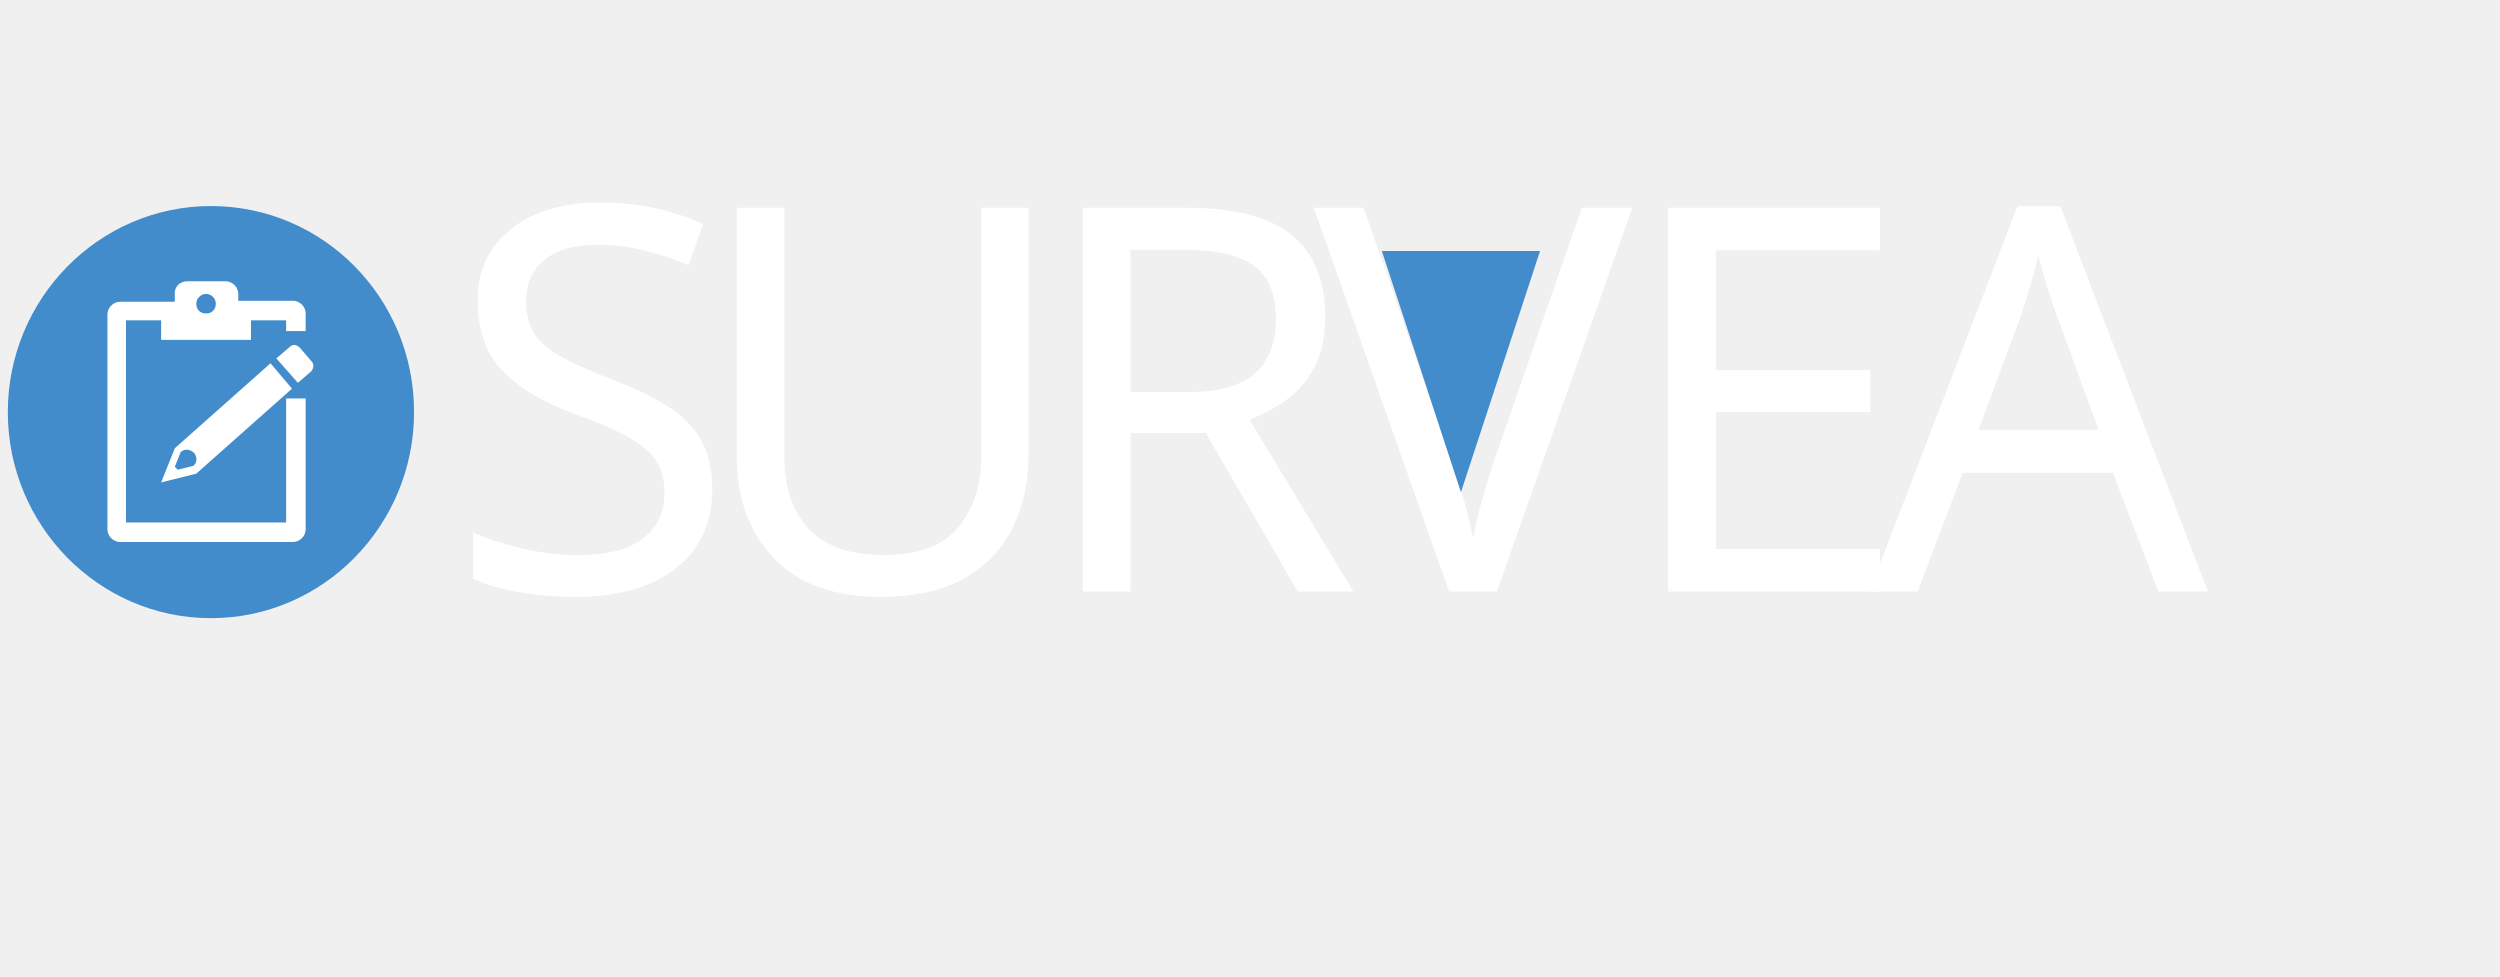
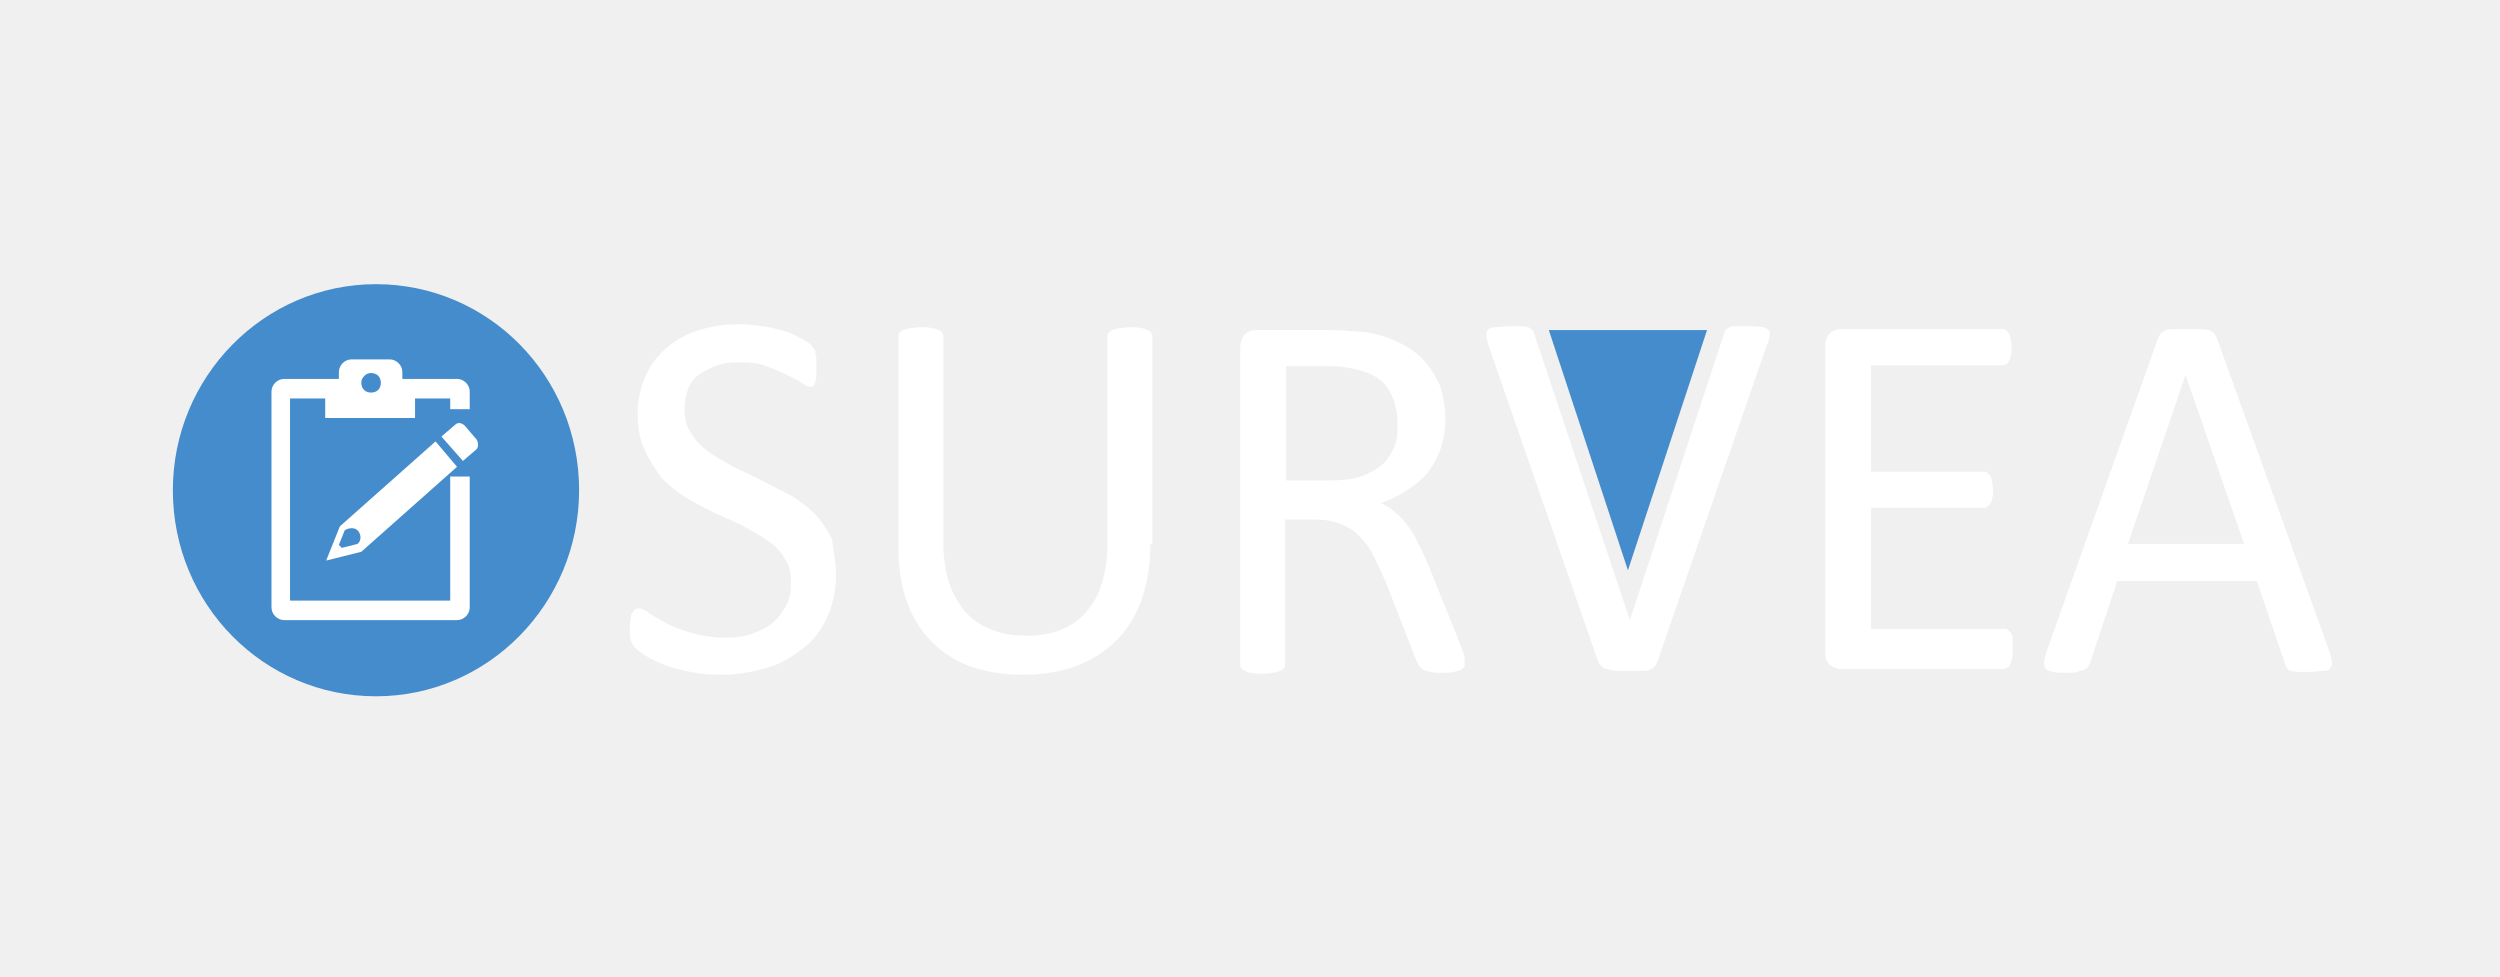
- <svg xmlns="http://www.w3.org/2000/svg" xmlns:xlink="http://www.w3.org/1999/xlink" version="1.1" id="Calque_1" x="0px" y="0px" viewBox="0 0 256 100" style="enable-background:new 0 0 256 100;" xml:space="preserve">
+ <svg xmlns="http://www.w3.org/2000/svg" version="1.1" id="Calque_1" x="0px" y="0px" viewBox="0 0 256 100" style="enable-background:new 0 0 256 100;" xml:space="preserve">
  <style type="text/css">
- 	.st0{clip-path:url(#SVGID_2_);}
+ 	.st0{enable-background:new    ;}
	.st1{fill:#FFFFFF;}
- 	.st2{font-family:'Calibri';}
- 	.st3{font-size:55.029px;}
- 	.st4{clip-path:url(#SVGID_4_);fill-rule:evenodd;clip-rule:evenodd;fill:#428CCB;}
- 	.st5{clip-path:url(#SVGID_4_);}
- 	.st6{clip-path:url(#SVGID_6_);fill-rule:evenodd;clip-rule:evenodd;fill:#428CCB;}
- 	.st7{clip-path:url(#SVGID_6_);}
- 	.st8{clip-path:url(#SVGID_8_);}
- 	.st9{clip-path:url(#SVGID_10_);}
- 	.st10{clip-path:url(#SVGID_12_);fill:#FFFFFF;}
- 	.st11{clip-path:url(#SVGID_14_);fill-rule:evenodd;clip-rule:evenodd;fill:#FFFFFF;}
+ 	.st2{fill-rule:evenodd;clip-rule:evenodd;fill:#448CCB;}
+ 	.st3{fill-rule:evenodd;clip-rule:evenodd;fill:#FFFFFF;}
</style>
  <g>
    <g>
-       <defs>
-         <rect id="SVGID_1_" x="0.8" y="-7.7" width="255" height="115.7" />
-       </defs>
-       <clipPath id="SVGID_2_">
-         <use xlink:href="#SVGID_1_" style="overflow:visible;" />
-       </clipPath>
      <g class="st0">
-         <text transform="matrix(0.9875 0 0 1 45.658 60.5718)">
-           <tspan x="0" y="0" class="st1 st2 st3">S</tspan>
-           <tspan x="25.2" y="0" class="st1 st2 st3">U</tspan>
-           <tspan x="60.7" y="0" class="st1 st2 st3">R</tspan>
-           <tspan x="90" y="0" class="st1 st2 st3">V</tspan>
-           <tspan x="121.4" y="0" class="st1 st2 st3">E</tspan>
-           <tspan x="147.6" y="0" class="st1 st2 st3">A</tspan>
-         </text>
+         <path class="st1" d="M85.6,58.8c0,1.6-0.3,3.1-0.9,4.4c-0.6,1.3-1.4,2.4-2.5,3.2c-1.1,0.9-2.3,1.6-3.7,2s-3,0.7-4.6,0.7     c-1.2,0-2.2-0.1-3.2-0.3c-1-0.2-1.9-0.4-2.6-0.7c-0.8-0.3-1.4-0.6-1.9-0.9c-0.5-0.3-0.9-0.6-1.1-0.8s-0.4-0.5-0.5-0.8     c-0.1-0.3-0.1-0.8-0.1-1.3c0-0.4,0-0.7,0.1-1c0-0.3,0.1-0.5,0.2-0.6c0.1-0.2,0.2-0.3,0.3-0.3c0.1-0.1,0.2-0.1,0.4-0.1     c0.2,0,0.6,0.2,1,0.5s1,0.6,1.7,1c0.7,0.4,1.6,0.7,2.6,1c1,0.3,2.2,0.5,3.5,0.5c1,0,1.9-0.1,2.7-0.4c0.8-0.3,1.5-0.6,2.1-1.1     c0.6-0.5,1-1.1,1.4-1.8s0.5-1.5,0.5-2.4c0-1-0.2-1.8-0.7-2.5c-0.4-0.7-1-1.3-1.8-1.8c-0.7-0.5-1.6-1-2.5-1.5     c-0.9-0.4-1.9-0.9-2.9-1.3c-1-0.5-1.9-1-2.8-1.5c-0.9-0.6-1.7-1.2-2.5-2C67,47.9,66.4,47,66,46c-0.5-1-0.7-2.2-0.7-3.6     c0-1.5,0.3-2.7,0.8-3.9c0.5-1.1,1.2-2.1,2.2-2.9c0.9-0.8,2-1.4,3.3-1.8s2.7-0.6,4.2-0.6c0.8,0,1.5,0.1,2.3,0.2     c0.8,0.1,1.5,0.3,2.2,0.5c0.7,0.2,1.3,0.5,1.8,0.8c0.5,0.3,0.9,0.5,1,0.7s0.3,0.3,0.3,0.4c0.1,0.1,0.1,0.2,0.1,0.4     c0,0.2,0.1,0.3,0.1,0.6c0,0.2,0,0.5,0,0.8c0,0.3,0,0.6,0,0.9c0,0.3-0.1,0.5-0.1,0.6c-0.1,0.2-0.1,0.3-0.2,0.4     c-0.1,0.1-0.2,0.1-0.3,0.1c-0.2,0-0.5-0.1-0.9-0.4c-0.4-0.3-0.9-0.5-1.5-0.8s-1.3-0.6-2.1-0.9c-0.8-0.3-1.7-0.4-2.8-0.4     c-1,0-1.8,0.1-2.5,0.4c-0.7,0.3-1.3,0.6-1.8,1c-0.5,0.4-0.8,0.9-1,1.5c-0.2,0.6-0.3,1.2-0.3,1.9c0,1,0.2,1.8,0.7,2.5     c0.4,0.7,1,1.3,1.8,1.9c0.7,0.5,1.6,1,2.5,1.5c0.9,0.4,1.9,0.9,2.9,1.4s1.9,1,2.9,1.5c0.9,0.5,1.8,1.2,2.5,1.9     c0.7,0.7,1.3,1.6,1.8,2.6C85.3,56.2,85.6,57.4,85.6,58.8z" />
+       </g>
+       <g class="st0">
+         <path class="st1" d="M117.8,55.7c0,2.1-0.3,4-0.9,5.7s-1.5,3.1-2.6,4.2s-2.5,2-4.1,2.6c-1.6,0.6-3.5,0.9-5.5,0.9     c-1.9,0-3.6-0.3-5.2-0.8c-1.6-0.6-2.9-1.4-4-2.5c-1.1-1.1-2-2.4-2.6-4.1c-0.6-1.6-0.9-3.5-0.9-5.6V34.5c0-0.1,0-0.3,0.1-0.4     c0.1-0.1,0.2-0.2,0.4-0.3c0.2-0.1,0.4-0.1,0.7-0.2c0.3,0,0.7-0.1,1.1-0.1c0.4,0,0.8,0,1.1,0.1c0.3,0,0.5,0.1,0.7,0.2     c0.2,0.1,0.3,0.1,0.4,0.3c0.1,0.1,0.1,0.2,0.1,0.4v21c0,1.6,0.2,3,0.6,4.2c0.4,1.2,1,2.2,1.7,3s1.6,1.4,2.7,1.8     c1,0.4,2.2,0.6,3.5,0.6c1.3,0,2.5-0.2,3.5-0.6c1-0.4,1.9-1,2.6-1.8c0.7-0.8,1.3-1.8,1.6-2.9c0.4-1.2,0.6-2.5,0.6-4.1V34.5     c0-0.1,0-0.3,0.1-0.4c0.1-0.1,0.2-0.2,0.4-0.3c0.2-0.1,0.4-0.1,0.7-0.2c0.3,0,0.7-0.1,1.1-0.1c0.4,0,0.8,0,1.1,0.1     c0.3,0,0.5,0.1,0.7,0.2c0.2,0.1,0.3,0.1,0.4,0.3c0.1,0.1,0.1,0.2,0.1,0.4V55.7z" />
+       </g>
+       <g class="st0">
+         <path class="st1" d="M150,67.9c0,0.1,0,0.3-0.1,0.4c-0.1,0.1-0.2,0.2-0.3,0.3c-0.2,0.1-0.4,0.1-0.7,0.2s-0.7,0.1-1.3,0.1     c-0.5,0-0.8,0-1.1-0.1s-0.5-0.1-0.7-0.2c-0.2-0.1-0.3-0.2-0.4-0.3c-0.1-0.1-0.2-0.3-0.3-0.5l-3.2-8.2c-0.4-0.9-0.8-1.8-1.2-2.6     c-0.4-0.8-0.9-1.5-1.4-2c-0.5-0.6-1.2-1-1.9-1.3c-0.7-0.3-1.6-0.5-2.7-0.5h-3.1v14.8c0,0.1,0,0.3-0.1,0.4     c-0.1,0.1-0.2,0.2-0.4,0.3c-0.2,0.1-0.4,0.1-0.7,0.2c-0.3,0-0.7,0.1-1.1,0.1s-0.8,0-1.1-0.1c-0.3,0-0.5-0.1-0.7-0.2     c-0.2-0.1-0.3-0.1-0.4-0.3c-0.1-0.1-0.1-0.2-0.1-0.4V35.7c0-0.7,0.2-1.2,0.5-1.5c0.4-0.3,0.7-0.4,1.2-0.4h7.3     c0.9,0,1.6,0,2.2,0.1c0.6,0,1.1,0.1,1.6,0.1c1.3,0.2,2.5,0.6,3.5,1.1c1,0.5,1.9,1.1,2.6,1.9c0.7,0.8,1.2,1.7,1.6,2.6     c0.3,1,0.5,2.1,0.5,3.3c0,1.2-0.2,2.2-0.5,3.1c-0.3,0.9-0.8,1.7-1.3,2.4c-0.6,0.7-1.3,1.3-2.1,1.8s-1.7,1-2.7,1.3     c0.6,0.3,1.1,0.6,1.5,1c0.5,0.4,0.9,0.8,1.3,1.4c0.4,0.5,0.8,1.2,1.1,1.9c0.4,0.7,0.7,1.5,1.1,2.4l3.1,7.7     c0.2,0.6,0.4,1.1,0.5,1.4C149.9,67.5,150,67.7,150,67.9z M143.1,43.4c0-1.4-0.3-2.5-0.9-3.5s-1.6-1.6-3-2     c-0.4-0.1-0.9-0.2-1.5-0.3c-0.6-0.1-1.3-0.1-2.2-0.1h-3.8v11.7h4.5c1.2,0,2.2-0.1,3.1-0.4c0.9-0.3,1.6-0.7,2.2-1.2     c0.6-0.5,1-1.2,1.3-1.9S143.1,44.3,143.1,43.4z" />
+       </g>
+       <g class="st0">
+         <path class="st1" d="M169.7,67.8c-0.1,0.2-0.2,0.4-0.3,0.5c-0.1,0.1-0.3,0.2-0.5,0.3c-0.2,0.1-0.5,0.1-0.8,0.1     c-0.3,0-0.8,0-1.3,0c-0.4,0-0.7,0-1,0c-0.3,0-0.5,0-0.8-0.1c-0.2,0-0.4-0.1-0.5-0.1c-0.2,0-0.3-0.1-0.4-0.2s-0.2-0.2-0.3-0.3     c-0.1-0.1-0.1-0.2-0.2-0.4l-11.2-32.3c-0.1-0.4-0.2-0.7-0.2-1s0.1-0.4,0.2-0.6c0.2-0.1,0.4-0.2,0.8-0.2c0.4,0,0.8-0.1,1.4-0.1     c0.5,0,0.9,0,1.2,0c0.3,0,0.5,0.1,0.7,0.1c0.2,0.1,0.3,0.2,0.4,0.3c0.1,0.1,0.2,0.3,0.2,0.4l9.8,29.3h0l9.6-29.2     c0.1-0.2,0.1-0.4,0.2-0.5s0.2-0.2,0.4-0.3c0.2-0.1,0.4-0.1,0.7-0.1c0.3,0,0.7,0,1.3,0c0.5,0,1,0,1.3,0.1c0.3,0,0.5,0.1,0.7,0.3     c0.1,0.1,0.2,0.3,0.1,0.6c0,0.2-0.1,0.6-0.3,1L169.7,67.8z" />
+       </g>
+       <g class="st0">
+         <path class="st1" d="M206.1,66.7c0,0.3,0,0.6-0.1,0.8c0,0.2-0.1,0.4-0.2,0.6c-0.1,0.2-0.2,0.3-0.3,0.3s-0.2,0.1-0.4,0.1h-16.5     c-0.4,0-0.8-0.1-1.2-0.4c-0.4-0.3-0.5-0.8-0.5-1.5v-31c0-0.7,0.2-1.2,0.5-1.5c0.4-0.3,0.7-0.4,1.2-0.4H205c0.1,0,0.3,0,0.4,0.1     c0.1,0.1,0.2,0.2,0.3,0.3c0.1,0.2,0.1,0.4,0.2,0.6c0,0.2,0.1,0.5,0.1,0.9c0,0.3,0,0.6-0.1,0.8c0,0.2-0.1,0.4-0.2,0.6     c-0.1,0.2-0.2,0.3-0.3,0.3c-0.1,0.1-0.2,0.1-0.4,0.1h-13.4v10.9h11.5c0.1,0,0.3,0,0.4,0.1c0.1,0.1,0.2,0.2,0.3,0.3     c0.1,0.1,0.1,0.3,0.2,0.6c0,0.3,0.1,0.5,0.1,0.9c0,0.3,0,0.6-0.1,0.8c0,0.2-0.1,0.4-0.2,0.6c-0.1,0.1-0.2,0.2-0.3,0.3     c-0.1,0.1-0.2,0.1-0.4,0.1h-11.5v12.4h13.6c0.1,0,0.3,0,0.4,0.1c0.1,0.1,0.2,0.2,0.3,0.3c0.1,0.2,0.2,0.3,0.2,0.6     C206.1,66,206.1,66.3,206.1,66.7z" />
+       </g>
+       <g class="st0">
+         <path class="st1" d="M238.6,66.9c0.1,0.4,0.2,0.7,0.2,1c0,0.2-0.1,0.4-0.2,0.6c-0.1,0.1-0.4,0.2-0.7,0.2c-0.3,0-0.8,0.1-1.3,0.1     c-0.5,0-1,0-1.3,0c-0.3,0-0.6-0.1-0.7-0.1s-0.3-0.1-0.4-0.3c-0.1-0.1-0.2-0.2-0.2-0.4l-2.9-8.5h-14.3l-2.8,8.4     c-0.1,0.2-0.1,0.3-0.2,0.4c-0.1,0.1-0.2,0.2-0.4,0.3c-0.2,0.1-0.4,0.1-0.7,0.2s-0.7,0.1-1.2,0.1c-0.5,0-0.9,0-1.3-0.1     s-0.6-0.1-0.7-0.3s-0.2-0.3-0.2-0.6c0-0.2,0.1-0.6,0.2-1L221,34.6c0.1-0.2,0.2-0.4,0.3-0.5c0.1-0.1,0.3-0.2,0.5-0.3     c0.2-0.1,0.5-0.1,0.8-0.1c0.3,0,0.8,0,1.3,0c0.6,0,1,0,1.4,0c0.4,0,0.7,0.1,0.9,0.1c0.2,0.1,0.4,0.2,0.5,0.3     c0.1,0.1,0.2,0.3,0.3,0.5L238.6,66.9z M223.8,38.4L223.8,38.4l-5.9,17.3h11.9L223.8,38.4z" />
      </g>
    </g>
    <g>
-       <defs>
-         <polygon id="SVGID_3_" points="0.8,108 255.8,108 255.8,-7.7 0.8,-7.7 0.8,108    " />
-       </defs>
-       <clipPath id="SVGID_4_">
-         <use xlink:href="#SVGID_3_" style="overflow:visible;" />
-       </clipPath>
-       <path class="st4" d="M0.8,42.2c0-11.6,9.3-21.1,20.8-21.1s20.8,9.4,20.8,21.1c0,11.6-9.3,21.1-20.8,21.1S0.8,53.8,0.8,42.2    L0.8,42.2z" />
-       <g class="st5">
-         <defs>
-           <polygon id="SVGID_5_" points="0.8,108 255.8,108 255.8,-7.7 0.8,-7.7 0.8,108     " />
-         </defs>
-         <clipPath id="SVGID_6_">
-           <use xlink:href="#SVGID_5_" style="overflow:visible;" />
-         </clipPath>
-         <polygon class="st6" points="157.7,25.7 149.6,50.4 141.5,25.7 157.7,25.7    " />
-         <g class="st7">
-           <defs>
-             <polygon id="SVGID_7_" points="0.8,108 255.8,108 255.8,-7.7 0.8,-7.7 0.8,108      " />
-           </defs>
-           <clipPath id="SVGID_8_">
-             <use xlink:href="#SVGID_7_" style="overflow:visible;" />
-           </clipPath>
-           <g class="st8">
-             <defs>
-               <polygon id="SVGID_9_" points="0.8,108 255.8,108 255.8,-7.7 0.8,-7.7 0.8,108       " />
-             </defs>
-             <clipPath id="SVGID_10_">
-               <use xlink:href="#SVGID_9_" style="overflow:visible;" />
-             </clipPath>
-             <g class="st9">
-               <defs>
-                 <polygon id="SVGID_11_" points="15,50.7 32.5,52 33.8,34.1 16.2,32.8 15,50.7        " />
-               </defs>
-               <clipPath id="SVGID_12_">
-                 <use xlink:href="#SVGID_11_" style="overflow:visible;" />
-               </clipPath>
-               <path class="st10" d="M19.9,46.4c0.3,0.4,0.3,1-0.1,1.3l-1.6,0.4l-0.3-0.3l0.6-1.5C18.9,45.9,19.5,46,19.9,46.4L19.9,46.4z         M27.7,37.2l-9.8,8.7l-1.4,3.5l3.6-0.9l9.8-8.7" />
-               <path class="st10" d="M31.9,37l-1.2-1.4c-0.3-0.3-0.7-0.4-1-0.1l-1.4,1.2l2.2,2.5l1.4-1.2C32.1,37.7,32.2,37.3,31.9,37        L31.9,37z" />
-             </g>
-           </g>
-           <g class="st8">
-             <defs>
-               <polygon id="SVGID_13_" points="0.8,108 255.8,108 255.8,-7.7 0.8,-7.7 0.8,108       " />
-             </defs>
-             <clipPath id="SVGID_14_">
-               <use xlink:href="#SVGID_13_" style="overflow:visible;" />
-             </clipPath>
-             <path class="st11" d="M19.2,28.8h3.9c0.7,0,1.3,0.6,1.3,1.3v0.7H30c0.7,0,1.3,0.6,1.3,1.3v1.8h-2v-1.1h-3.6v2h-9.2v-2h-3.6       v20.7h16.4V40.8h2v13.4c0,0.7-0.6,1.3-1.3,1.3H12.3c-0.7,0-1.3-0.6-1.3-1.3V32.2c0-0.7,0.6-1.3,1.3-1.3h5.6v-0.7       C17.8,29.4,18.4,28.8,19.2,28.8L19.2,28.8z M21.1,30.1c-0.3,0-0.5,0.1-0.7,0.3c-0.2,0.2-0.3,0.4-0.3,0.7c0,0.6,0.4,1,1,1       c0.6,0,1-0.4,1-1C22.1,30.6,21.7,30.1,21.1,30.1L21.1,30.1z" />
-           </g>
-         </g>
-       </g>
+       <path class="st2" d="M17.7,50.2c0-11.6,9.3-21.1,20.8-21.1s20.8,9.4,20.8,21.1c0,11.6-9.3,21.1-20.8,21.1S17.7,61.9,17.7,50.2    L17.7,50.2z" />
+     </g>
+     <g>
+       <polygon class="st2" points="174.8,33.8 166.7,58.4 158.6,33.8   " />
+     </g>
+     <g>
+       <path class="st1" d="M36.7,54.4c0.3,0.4,0.3,1-0.1,1.3L35,56.1l-0.3-0.3l0.6-1.5C35.8,54,36.4,54,36.7,54.4L36.7,54.4z M44.6,45.2    l-9.8,8.7l-1.4,3.5l3.6-0.9l9.8-8.7" />
+     </g>
+     <g>
+       <path class="st1" d="M48.8,45l-1.2-1.4c-0.3-0.3-0.7-0.4-1-0.1l-1.4,1.2l2.2,2.5l1.4-1.2C49,45.8,49,45.3,48.8,45L48.8,45z" />
+     </g>
+     <g>
+       <path class="st3" d="M36,36.8h3.9c0.7,0,1.3,0.6,1.3,1.3v0.7h5.6c0.7,0,1.3,0.6,1.3,1.3v1.8h-2v-1.1h-3.6v2h-9.2v-2h-3.6v20.7    h16.4V48.8h2v13.4c0,0.7-0.6,1.3-1.3,1.3H29.1c-0.7,0-1.3-0.6-1.3-1.3V40.1c0-0.7,0.6-1.3,1.3-1.3h5.6v-0.7    C34.7,37.4,35.3,36.8,36,36.8L36,36.8z M38,38.2c-0.3,0-0.5,0.1-0.7,0.3S37,38.9,37,39.2c0,0.6,0.4,1,1,1s1-0.4,1-1    S38.6,38.2,38,38.2L38,38.2z" />
    </g>
  </g>
</svg>
